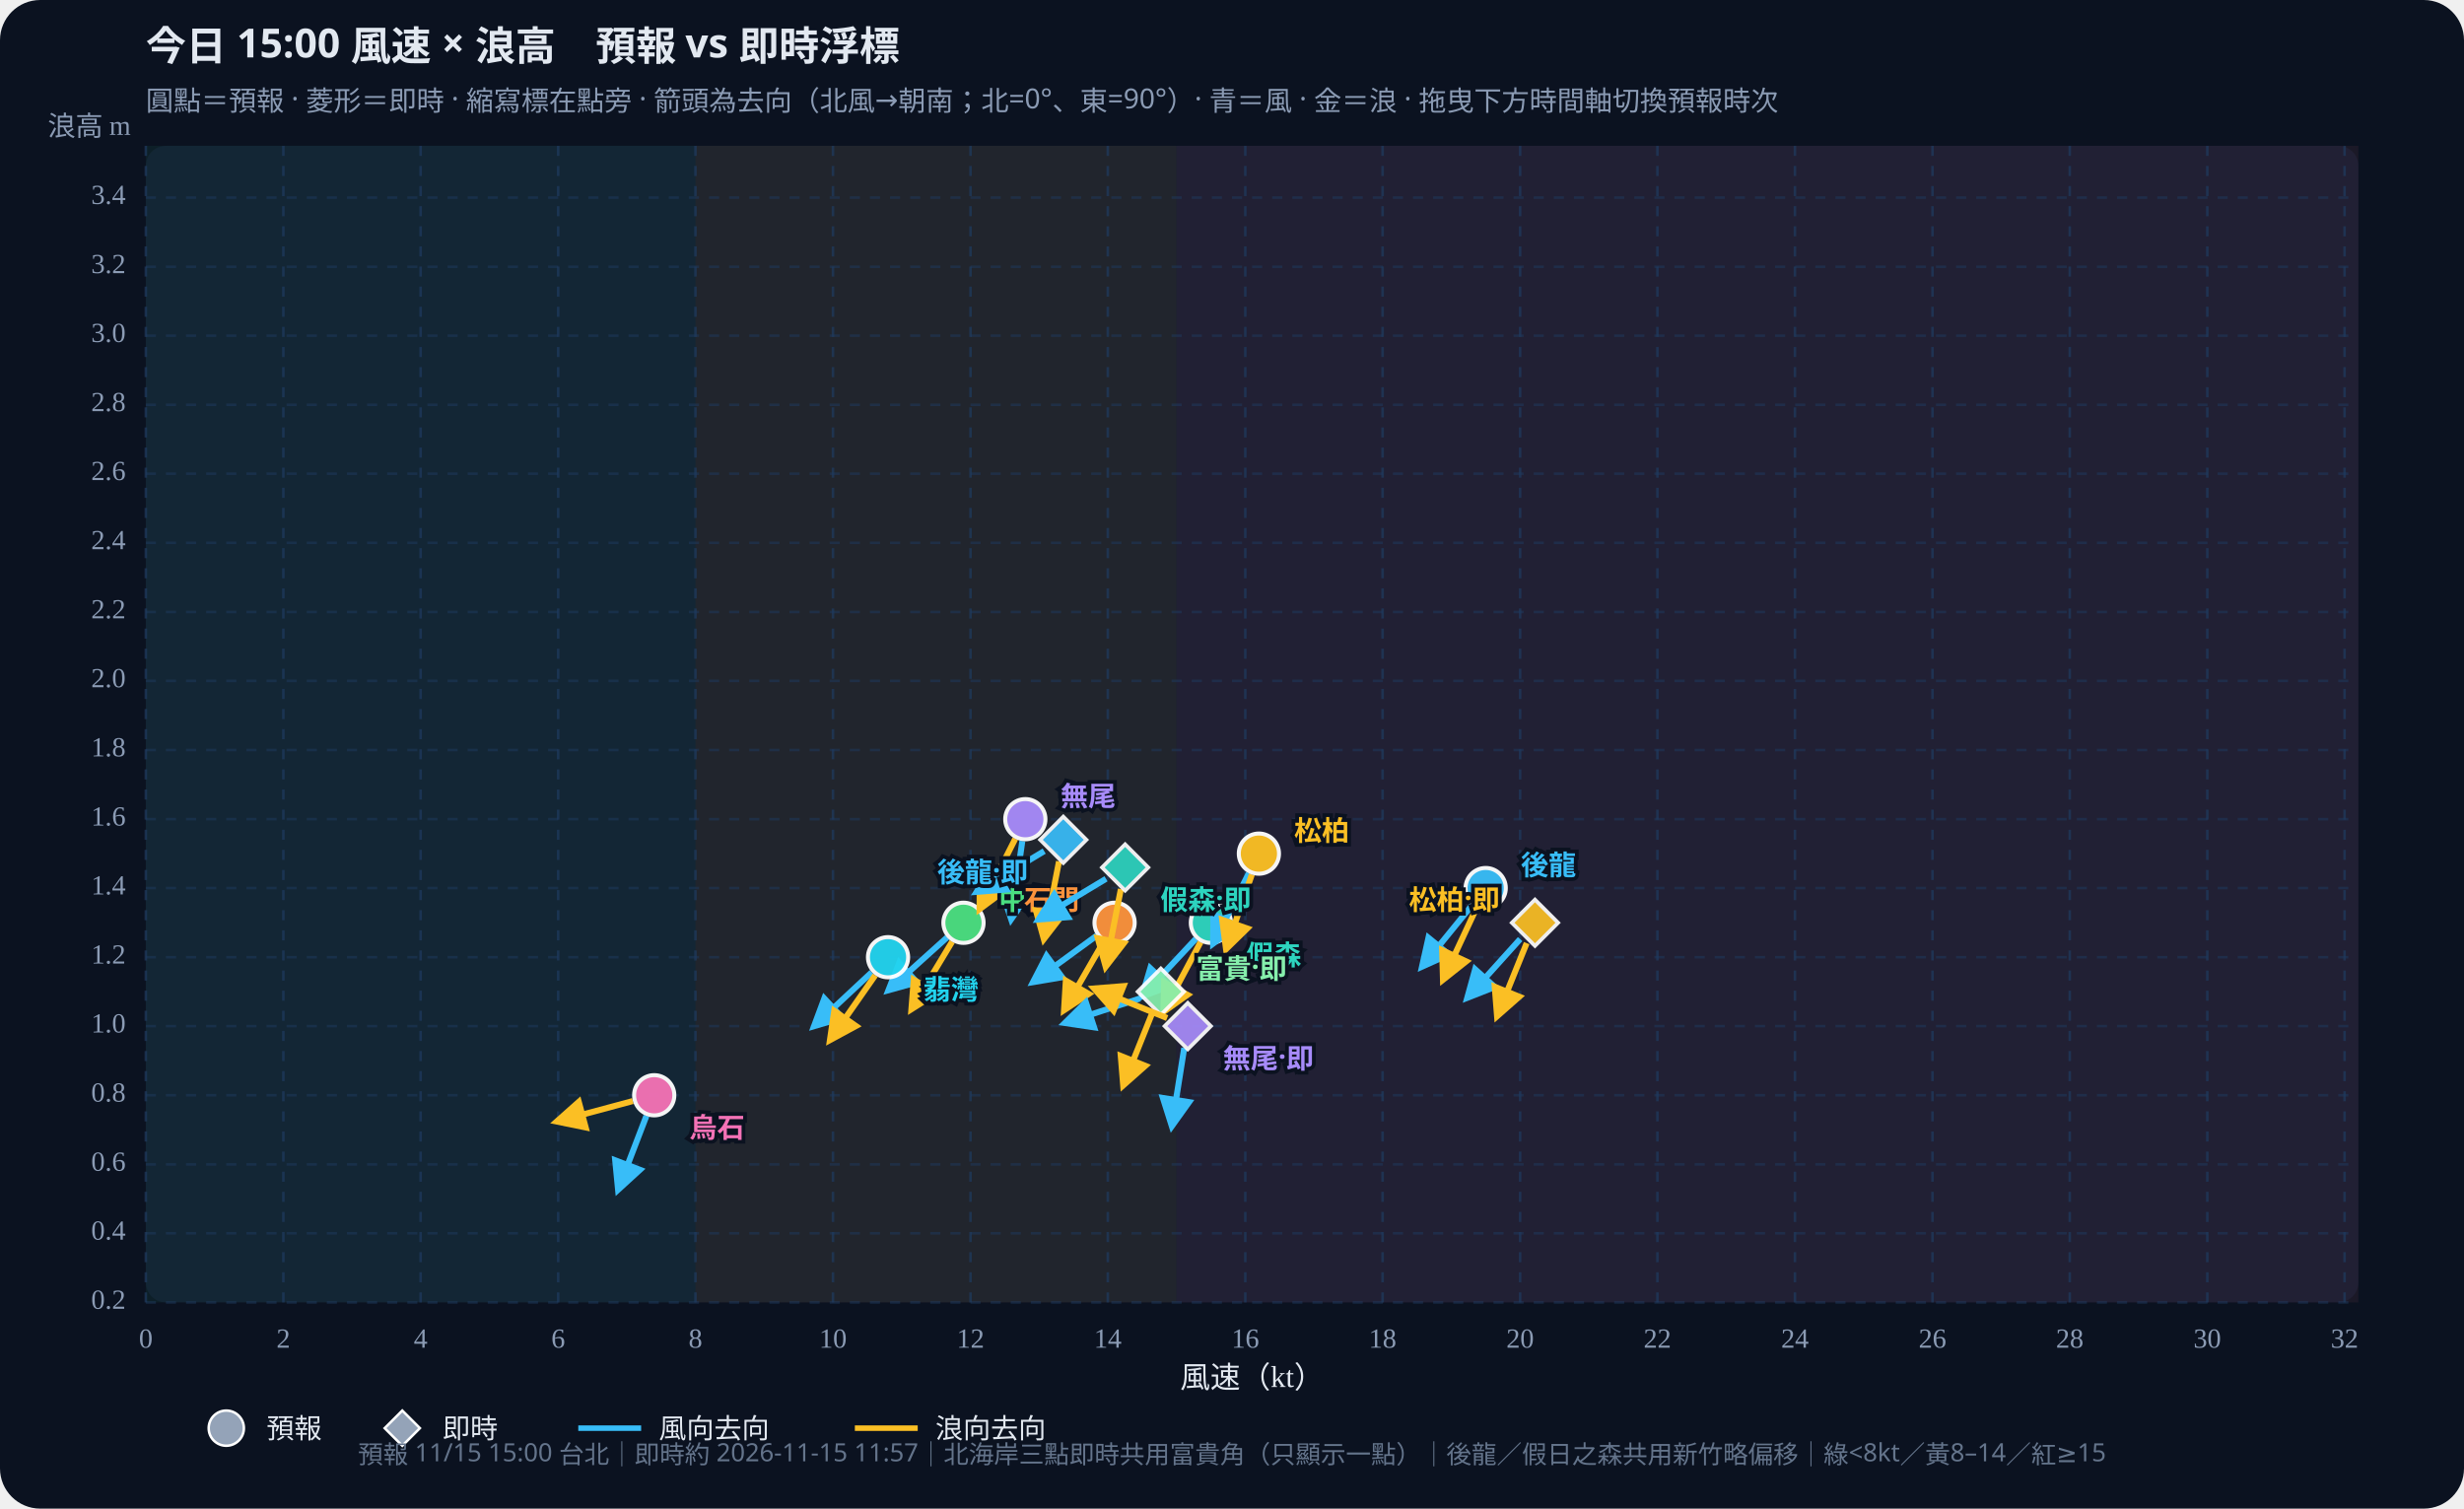
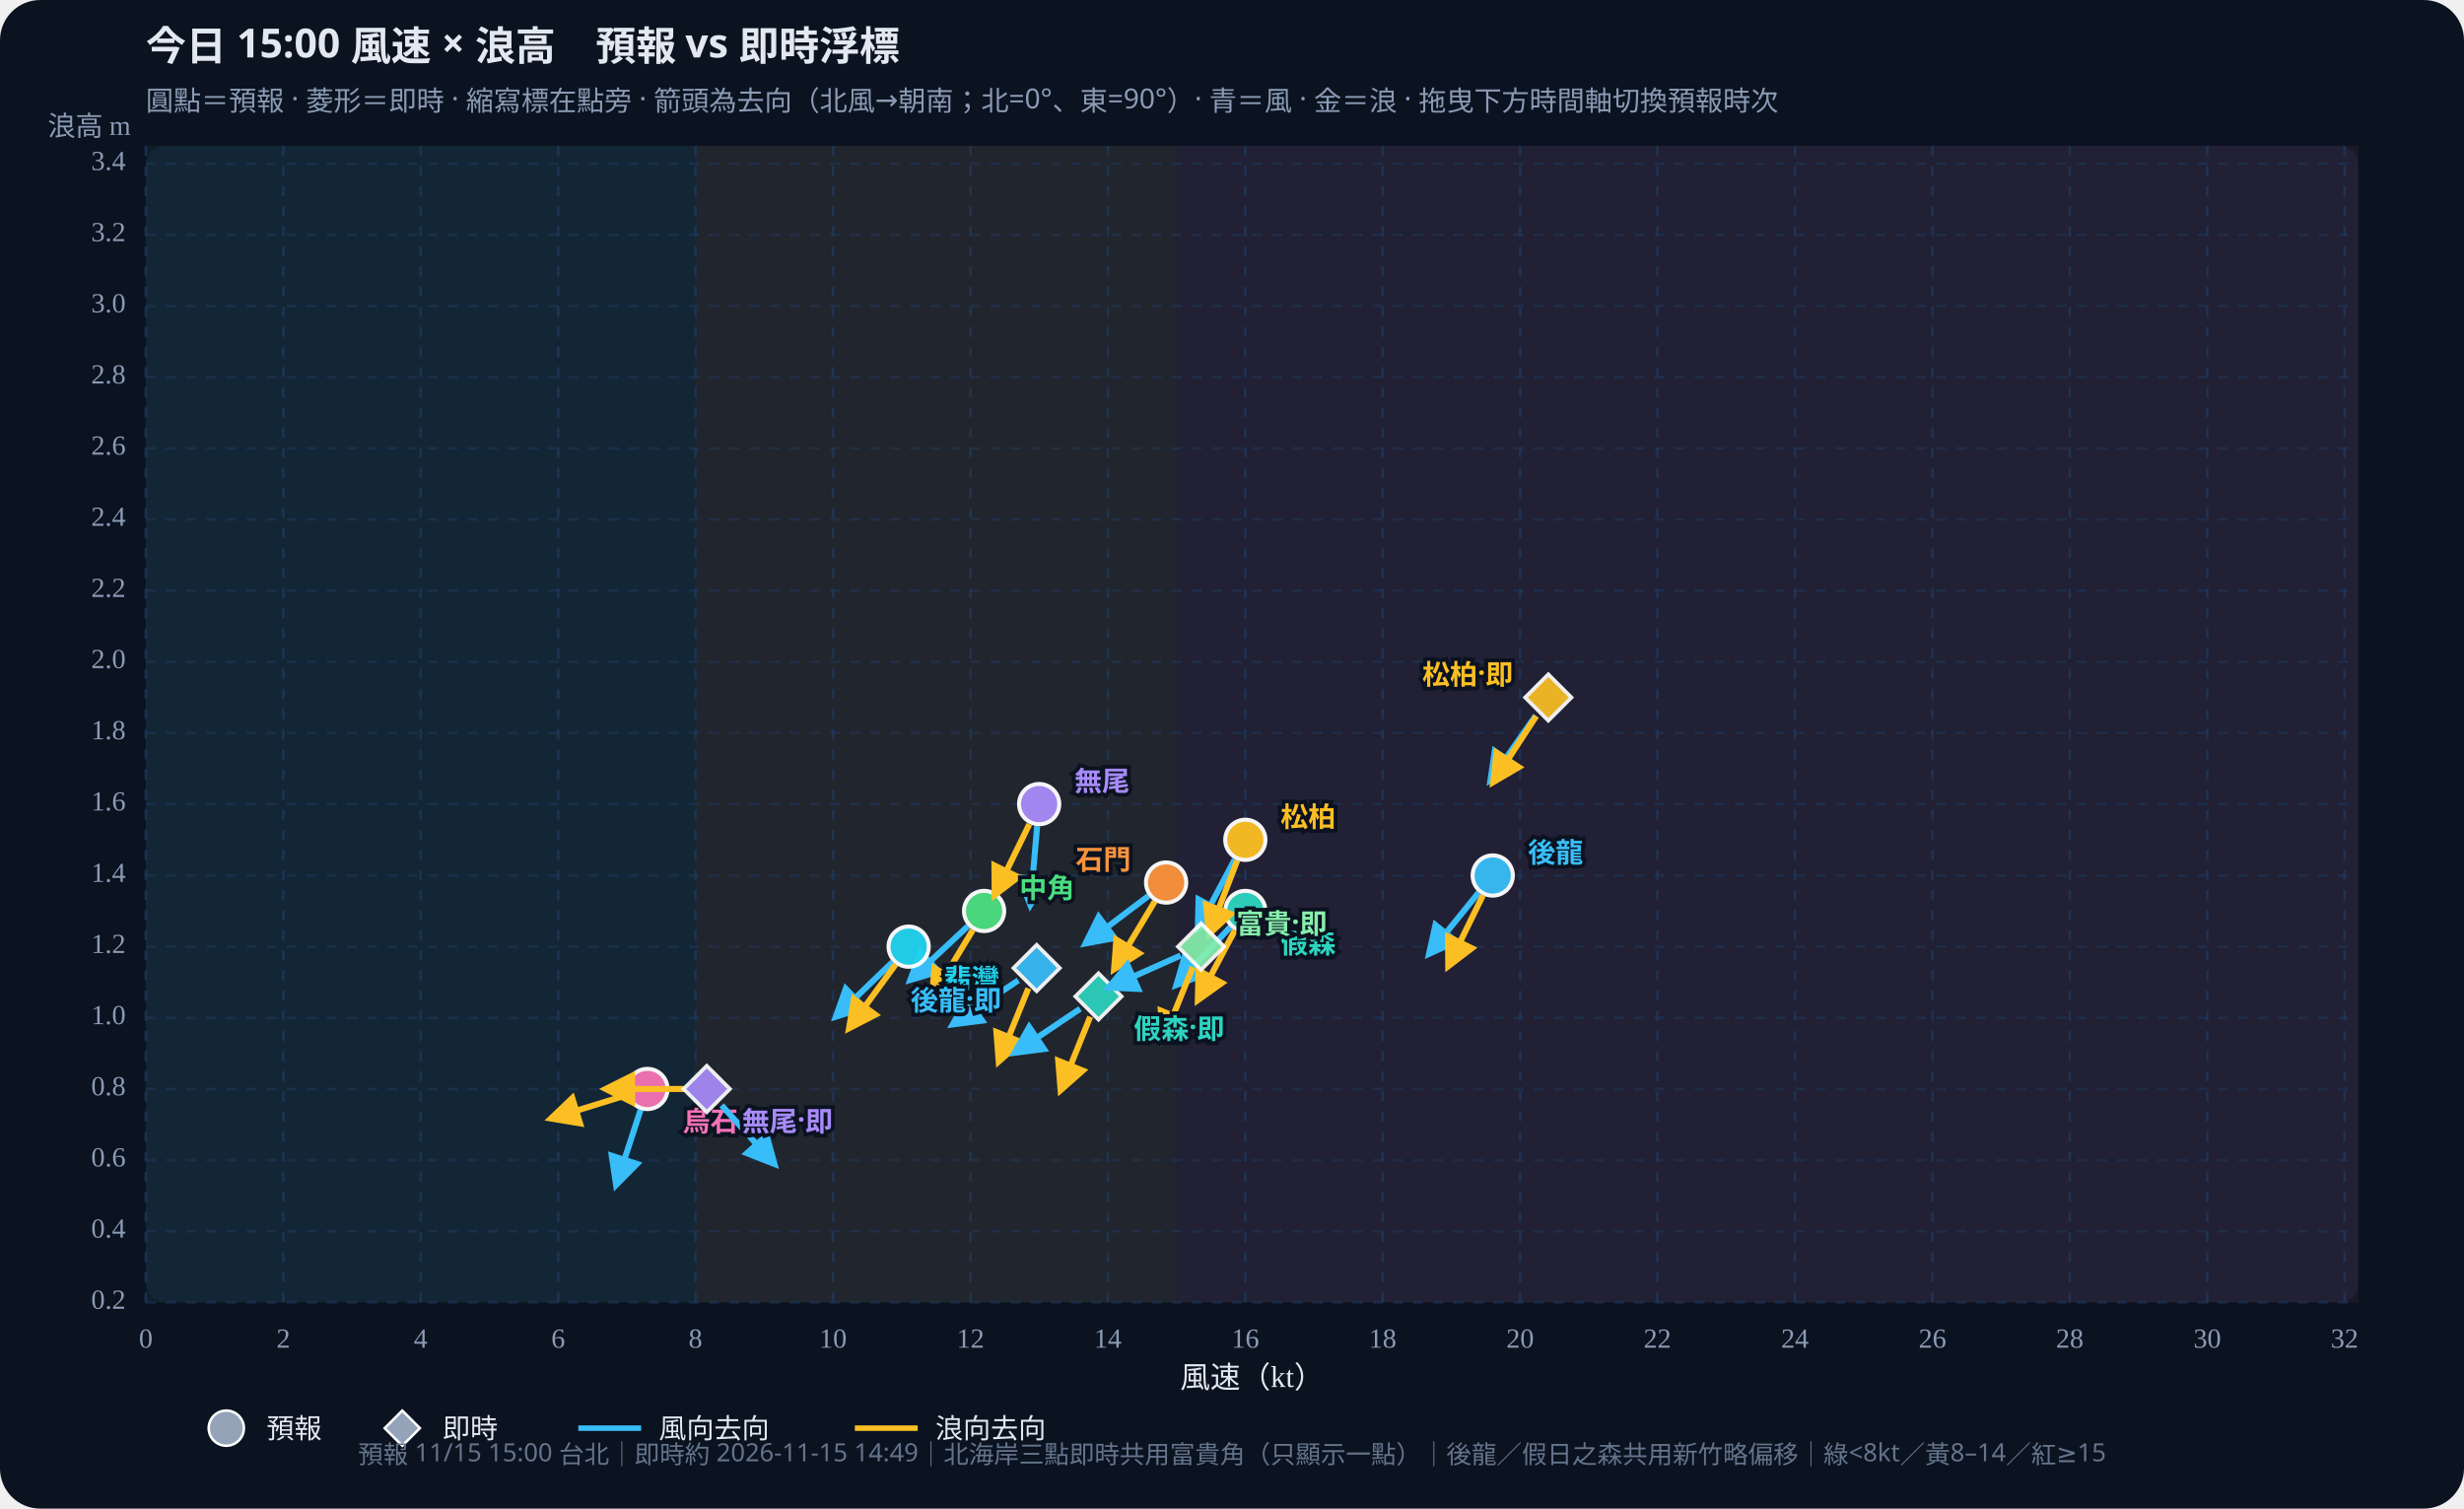
<svg xmlns="http://www.w3.org/2000/svg" id="wws-svg" viewBox="0 0 980 600" role="img" aria-label="風速與浪高散佈圖，可拖曳時間軸切換預報時次" style="width:100%;height:auto;display:block">
  <rect width="980" height="600" fill="#0b1220" rx="16" />
  <rect x="58" y="58" width="880" height="460" fill="#111a2e" rx="8" />
  <rect x="58.0" y="58" width="218.6" height="460" fill="#34d399" opacity="0.07" />
  <rect x="276.6" y="58" width="191.3" height="460" fill="#fbbf24" opacity="0.07" />
  <rect x="467.9" y="58" width="470.1" height="460" fill="#fb7185" opacity="0.07" />
  <defs>
    <marker id="arrow-38bdf8" viewBox="0 0 10 10" refX="8" refY="5" markerWidth="6" markerHeight="6" orient="auto-start-reverse">
      <path d="M0,0 L10,5 L0,10 z" fill="#38bdf8" />
    </marker>
    <marker id="arrow-fbbf24" viewBox="0 0 10 10" refX="8" refY="5" markerWidth="6" markerHeight="6" orient="auto-start-reverse">
      <path d="M0,0 L10,5 L0,10 z" fill="#fbbf24" />
    </marker>
  </defs>
  <text id="wws-title" x="58" y="24" fill="#e2e8f0" font-size="16" font-weight="700" font-family="Noto Sans TC,system-ui,sans-serif">今日 15:00 風速 × 浪高　預報 vs 即時浮標</text>
  <text x="58" y="44" fill="#8b9bb4" font-size="11" font-family="Noto Sans TC,system-ui,sans-serif">圓點＝預報 · 菱形＝即時 · 縮寫標在點旁 · 箭頭為去向（北風→朝南；北=0°、東=90°）· 青＝風 · 金＝浪 · 拖曳下方時間軸切換預報時次</text>
  <line x1="58.0" y1="58" x2="58.0" y2="518" stroke="#1e3a5f" stroke-dasharray="4 4" opacity="0.7" />
  <text x="58.0" y="536" text-anchor="middle" fill="#8b9bb4" font-size="11">0</text>
  <line x1="112.7" y1="58" x2="112.7" y2="518" stroke="#1e3a5f" stroke-dasharray="4 4" opacity="0.7" />
  <text x="112.7" y="536" text-anchor="middle" fill="#8b9bb4" font-size="11">2</text>
  <line x1="167.3" y1="58" x2="167.3" y2="518" stroke="#1e3a5f" stroke-dasharray="4 4" opacity="0.7" />
  <text x="167.3" y="536" text-anchor="middle" fill="#8b9bb4" font-size="11">4</text>
  <line x1="222.0" y1="58" x2="222.0" y2="518" stroke="#1e3a5f" stroke-dasharray="4 4" opacity="0.7" />
  <text x="222.0" y="536" text-anchor="middle" fill="#8b9bb4" font-size="11">6</text>
  <line x1="276.6" y1="58" x2="276.6" y2="518" stroke="#1e3a5f" stroke-dasharray="4 4" opacity="0.7" />
  <text x="276.6" y="536" text-anchor="middle" fill="#8b9bb4" font-size="11">8</text>
  <line x1="331.3" y1="58" x2="331.3" y2="518" stroke="#1e3a5f" stroke-dasharray="4 4" opacity="0.7" />
  <text x="331.3" y="536" text-anchor="middle" fill="#8b9bb4" font-size="11">10</text>
  <line x1="386.0" y1="58" x2="386.0" y2="518" stroke="#1e3a5f" stroke-dasharray="4 4" opacity="0.7" />
  <text x="386.0" y="536" text-anchor="middle" fill="#8b9bb4" font-size="11">12</text>
  <line x1="440.6" y1="58" x2="440.6" y2="518" stroke="#1e3a5f" stroke-dasharray="4 4" opacity="0.7" />
  <text x="440.6" y="536" text-anchor="middle" fill="#8b9bb4" font-size="11">14</text>
  <line x1="495.3" y1="58" x2="495.3" y2="518" stroke="#1e3a5f" stroke-dasharray="4 4" opacity="0.7" />
  <text x="495.3" y="536" text-anchor="middle" fill="#8b9bb4" font-size="11">16</text>
  <line x1="549.9" y1="58" x2="549.9" y2="518" stroke="#1e3a5f" stroke-dasharray="4 4" opacity="0.7" />
  <text x="549.9" y="536" text-anchor="middle" fill="#8b9bb4" font-size="11">18</text>
  <line x1="604.6" y1="58" x2="604.6" y2="518" stroke="#1e3a5f" stroke-dasharray="4 4" opacity="0.7" />
  <text x="604.6" y="536" text-anchor="middle" fill="#8b9bb4" font-size="11">20</text>
  <line x1="659.2" y1="58" x2="659.2" y2="518" stroke="#1e3a5f" stroke-dasharray="4 4" opacity="0.7" />
  <text x="659.2" y="536" text-anchor="middle" fill="#8b9bb4" font-size="11">22</text>
  <line x1="713.9" y1="58" x2="713.9" y2="518" stroke="#1e3a5f" stroke-dasharray="4 4" opacity="0.7" />
  <text x="713.9" y="536" text-anchor="middle" fill="#8b9bb4" font-size="11">24</text>
  <line x1="768.6" y1="58" x2="768.6" y2="518" stroke="#1e3a5f" stroke-dasharray="4 4" opacity="0.7" />
  <text x="768.6" y="536" text-anchor="middle" fill="#8b9bb4" font-size="11">26</text>
  <line x1="823.2" y1="58" x2="823.2" y2="518" stroke="#1e3a5f" stroke-dasharray="4 4" opacity="0.7" />
  <text x="823.2" y="536" text-anchor="middle" fill="#8b9bb4" font-size="11">28</text>
  <line x1="877.9" y1="58" x2="877.9" y2="518" stroke="#1e3a5f" stroke-dasharray="4 4" opacity="0.7" />
  <text x="877.9" y="536" text-anchor="middle" fill="#8b9bb4" font-size="11">30</text>
  <line x1="932.5" y1="58" x2="932.5" y2="518" stroke="#1e3a5f" stroke-dasharray="4 4" opacity="0.7" />
  <text x="932.5" y="536" text-anchor="middle" fill="#8b9bb4" font-size="11">32</text>
  <line x1="58" y1="518.0" x2="938" y2="518.0" stroke="#1e3a5f" stroke-dasharray="4 4" opacity="0.5" />
  <text x="50" y="518.0" text-anchor="end" dominant-baseline="middle" fill="#8b9bb4" font-size="11">0.2</text>
-   <line x1="58" y1="490.5" x2="938" y2="490.5" stroke="#1e3a5f" stroke-dasharray="4 4" opacity="0.5" />
-   <text x="50" y="490.5" text-anchor="end" dominant-baseline="middle" fill="#8b9bb4" font-size="11">0.4</text>
-   <line x1="58" y1="463.1" x2="938" y2="463.1" stroke="#1e3a5f" stroke-dasharray="4 4" opacity="0.5" />
-   <text x="50" y="463.1" text-anchor="end" dominant-baseline="middle" fill="#8b9bb4" font-size="11">0.6</text>
-   <line x1="58" y1="435.6" x2="938" y2="435.6" stroke="#1e3a5f" stroke-dasharray="4 4" opacity="0.5" />
-   <text x="50" y="435.6" text-anchor="end" dominant-baseline="middle" fill="#8b9bb4" font-size="11">0.8</text>
-   <line x1="58" y1="408.1" x2="938" y2="408.1" stroke="#1e3a5f" stroke-dasharray="4 4" opacity="0.5" />
-   <text x="50" y="408.1" text-anchor="end" dominant-baseline="middle" fill="#8b9bb4" font-size="11">1.0</text>
-   <line x1="58" y1="380.7" x2="938" y2="380.7" stroke="#1e3a5f" stroke-dasharray="4 4" opacity="0.5" />
-   <text x="50" y="380.7" text-anchor="end" dominant-baseline="middle" fill="#8b9bb4" font-size="11">1.2</text>
-   <line x1="58" y1="353.2" x2="938" y2="353.2" stroke="#1e3a5f" stroke-dasharray="4 4" opacity="0.5" />
-   <text x="50" y="353.2" text-anchor="end" dominant-baseline="middle" fill="#8b9bb4" font-size="11">1.4</text>
-   <line x1="58" y1="325.8" x2="938" y2="325.8" stroke="#1e3a5f" stroke-dasharray="4 4" opacity="0.5" />
-   <text x="50" y="325.8" text-anchor="end" dominant-baseline="middle" fill="#8b9bb4" font-size="11">1.6</text>
-   <line x1="58" y1="298.3" x2="938" y2="298.3" stroke="#1e3a5f" stroke-dasharray="4 4" opacity="0.5" />
-   <text x="50" y="298.3" text-anchor="end" dominant-baseline="middle" fill="#8b9bb4" font-size="11">1.8</text>
-   <line x1="58" y1="270.8" x2="938" y2="270.8" stroke="#1e3a5f" stroke-dasharray="4 4" opacity="0.5" />
-   <text x="50" y="270.8" text-anchor="end" dominant-baseline="middle" fill="#8b9bb4" font-size="11">2.0</text>
-   <line x1="58" y1="243.4" x2="938" y2="243.4" stroke="#1e3a5f" stroke-dasharray="4 4" opacity="0.5" />
-   <text x="50" y="243.4" text-anchor="end" dominant-baseline="middle" fill="#8b9bb4" font-size="11">2.2</text>
-   <line x1="58" y1="215.9" x2="938" y2="215.9" stroke="#1e3a5f" stroke-dasharray="4 4" opacity="0.5" />
-   <text x="50" y="215.9" text-anchor="end" dominant-baseline="middle" fill="#8b9bb4" font-size="11">2.4</text>
-   <line x1="58" y1="188.4" x2="938" y2="188.4" stroke="#1e3a5f" stroke-dasharray="4 4" opacity="0.5" />
-   <text x="50" y="188.4" text-anchor="end" dominant-baseline="middle" fill="#8b9bb4" font-size="11">2.6</text>
-   <line x1="58" y1="161.0" x2="938" y2="161.0" stroke="#1e3a5f" stroke-dasharray="4 4" opacity="0.5" />
-   <text x="50" y="161.0" text-anchor="end" dominant-baseline="middle" fill="#8b9bb4" font-size="11">2.8</text>
-   <line x1="58" y1="133.5" x2="938" y2="133.5" stroke="#1e3a5f" stroke-dasharray="4 4" opacity="0.5" />
-   <text x="50" y="133.5" text-anchor="end" dominant-baseline="middle" fill="#8b9bb4" font-size="11">3.0</text>
-   <line x1="58" y1="106.1" x2="938" y2="106.1" stroke="#1e3a5f" stroke-dasharray="4 4" opacity="0.5" />
-   <text x="50" y="106.1" text-anchor="end" dominant-baseline="middle" fill="#8b9bb4" font-size="11">3.2</text>
-   <line x1="58" y1="78.6" x2="938" y2="78.6" stroke="#1e3a5f" stroke-dasharray="4 4" opacity="0.5" />
-   <text x="50" y="78.6" text-anchor="end" dominant-baseline="middle" fill="#8b9bb4" font-size="11">3.4</text>
+   <line x1="58" y1="489.7" x2="938" y2="489.7" stroke="#1e3a5f" stroke-dasharray="4 4" opacity="0.5" />
+   <text x="50" y="489.7" text-anchor="end" dominant-baseline="middle" fill="#8b9bb4" font-size="11">0.4</text>
+   <line x1="58" y1="461.4" x2="938" y2="461.4" stroke="#1e3a5f" stroke-dasharray="4 4" opacity="0.5" />
+   <text x="50" y="461.4" text-anchor="end" dominant-baseline="middle" fill="#8b9bb4" font-size="11">0.6</text>
+   <line x1="58" y1="433.1" x2="938" y2="433.1" stroke="#1e3a5f" stroke-dasharray="4 4" opacity="0.5" />
+   <text x="50" y="433.1" text-anchor="end" dominant-baseline="middle" fill="#8b9bb4" font-size="11">0.8</text>
+   <line x1="58" y1="404.8" x2="938" y2="404.8" stroke="#1e3a5f" stroke-dasharray="4 4" opacity="0.5" />
+   <text x="50" y="404.8" text-anchor="end" dominant-baseline="middle" fill="#8b9bb4" font-size="11">1.0</text>
+   <line x1="58" y1="376.5" x2="938" y2="376.5" stroke="#1e3a5f" stroke-dasharray="4 4" opacity="0.5" />
+   <text x="50" y="376.5" text-anchor="end" dominant-baseline="middle" fill="#8b9bb4" font-size="11">1.2</text>
+   <line x1="58" y1="348.2" x2="938" y2="348.2" stroke="#1e3a5f" stroke-dasharray="4 4" opacity="0.5" />
+   <text x="50" y="348.2" text-anchor="end" dominant-baseline="middle" fill="#8b9bb4" font-size="11">1.4</text>
+   <line x1="58" y1="319.8" x2="938" y2="319.8" stroke="#1e3a5f" stroke-dasharray="4 4" opacity="0.5" />
+   <text x="50" y="319.8" text-anchor="end" dominant-baseline="middle" fill="#8b9bb4" font-size="11">1.6</text>
+   <line x1="58" y1="291.5" x2="938" y2="291.5" stroke="#1e3a5f" stroke-dasharray="4 4" opacity="0.5" />
+   <text x="50" y="291.5" text-anchor="end" dominant-baseline="middle" fill="#8b9bb4" font-size="11">1.8</text>
+   <line x1="58" y1="263.2" x2="938" y2="263.2" stroke="#1e3a5f" stroke-dasharray="4 4" opacity="0.5" />
+   <text x="50" y="263.2" text-anchor="end" dominant-baseline="middle" fill="#8b9bb4" font-size="11">2.0</text>
+   <line x1="58" y1="234.9" x2="938" y2="234.9" stroke="#1e3a5f" stroke-dasharray="4 4" opacity="0.5" />
+   <text x="50" y="234.9" text-anchor="end" dominant-baseline="middle" fill="#8b9bb4" font-size="11">2.2</text>
+   <line x1="58" y1="206.6" x2="938" y2="206.6" stroke="#1e3a5f" stroke-dasharray="4 4" opacity="0.5" />
+   <text x="50" y="206.6" text-anchor="end" dominant-baseline="middle" fill="#8b9bb4" font-size="11">2.4</text>
+   <line x1="58" y1="178.3" x2="938" y2="178.3" stroke="#1e3a5f" stroke-dasharray="4 4" opacity="0.5" />
+   <text x="50" y="178.3" text-anchor="end" dominant-baseline="middle" fill="#8b9bb4" font-size="11">2.6</text>
+   <line x1="58" y1="150.0" x2="938" y2="150.0" stroke="#1e3a5f" stroke-dasharray="4 4" opacity="0.5" />
+   <text x="50" y="150.0" text-anchor="end" dominant-baseline="middle" fill="#8b9bb4" font-size="11">2.8</text>
+   <line x1="58" y1="121.7" x2="938" y2="121.7" stroke="#1e3a5f" stroke-dasharray="4 4" opacity="0.5" />
+   <text x="50" y="121.7" text-anchor="end" dominant-baseline="middle" fill="#8b9bb4" font-size="11">3.0</text>
+   <line x1="58" y1="93.4" x2="938" y2="93.4" stroke="#1e3a5f" stroke-dasharray="4 4" opacity="0.5" />
+   <text x="50" y="93.4" text-anchor="end" dominant-baseline="middle" fill="#8b9bb4" font-size="11">3.2</text>
+   <line x1="58" y1="65.1" x2="938" y2="65.1" stroke="#1e3a5f" stroke-dasharray="4 4" opacity="0.5" />
+   <text x="50" y="65.1" text-anchor="end" dominant-baseline="middle" fill="#8b9bb4" font-size="11">3.4</text>
  <text x="498" y="552" text-anchor="middle" fill="#e2e8f0" font-size="12">風速（kt）</text>
  <text x="52" y="54" text-anchor="end" fill="#8b9bb4" font-size="11">浪高 m</text>
  <g id="wws-forecast-layer">
-     <line x1="585.4" y1="360.1" x2="565.7" y2="384.3" stroke="#38bdf8" stroke-width="2.4" marker-end="url(#arrow-38bdf8)" />
-     <line x1="587.2" y1="361.2" x2="574.0" y2="389.5" stroke="#fbbf24" stroke-width="2.4" marker-end="url(#arrow-fbbf24)" />
-     <circle cx="590.9" cy="353.2" r="8.0" fill="#38bdf8" stroke="#fff" stroke-width="1.6" opacity="0.95" />
-     <line x1="475.6" y1="373.4" x2="454.3" y2="396.2" stroke="#38bdf8" stroke-width="2.4" marker-end="url(#arrow-38bdf8)" />
-     <line x1="477.5" y1="374.7" x2="462.8" y2="402.3" stroke="#fbbf24" stroke-width="2.4" marker-end="url(#arrow-fbbf24)" />
-     <circle cx="481.6" cy="367.0" r="8.0" fill="#2dd4bf" stroke="#fff" stroke-width="1.6" opacity="0.95" />
-     <line x1="496.7" y1="347.3" x2="482.6" y2="375.1" stroke="#38bdf8" stroke-width="2.4" marker-end="url(#arrow-38bdf8)" />
-     <line x1="497.9" y1="347.8" x2="487.7" y2="377.3" stroke="#fbbf24" stroke-width="2.4" marker-end="url(#arrow-fbbf24)" />
-     <circle cx="500.7" cy="339.5" r="8.0" fill="#fbbf24" stroke="#fff" stroke-width="1.6" opacity="0.95" />
-     <line x1="376.7" y1="372.8" x2="353.5" y2="393.7" stroke="#38bdf8" stroke-width="2.4" marker-end="url(#arrow-38bdf8)" />
-     <line x1="378.7" y1="374.5" x2="362.6" y2="401.2" stroke="#fbbf24" stroke-width="2.4" marker-end="url(#arrow-fbbf24)" />
-     <circle cx="383.2" cy="367.0" r="8.0" fill="#4ade80" stroke="#fff" stroke-width="1.6" opacity="0.95" />
-     <line x1="346.7" y1="386.7" x2="323.9" y2="408.0" stroke="#38bdf8" stroke-width="2.4" marker-end="url(#arrow-38bdf8)" />
-     <line x1="348.1" y1="387.9" x2="330.2" y2="413.5" stroke="#fbbf24" stroke-width="2.4" marker-end="url(#arrow-fbbf24)" />
-     <circle cx="353.2" cy="380.7" r="8.0" fill="#22d3ee" stroke="#fff" stroke-width="1.6" opacity="0.95" />
-     <line x1="436.2" y1="372.1" x2="411.0" y2="390.5" stroke="#38bdf8" stroke-width="2.4" marker-end="url(#arrow-38bdf8)" />
-     <line x1="438.9" y1="374.6" x2="423.3" y2="401.6" stroke="#fbbf24" stroke-width="2.4" marker-end="url(#arrow-fbbf24)" />
-     <circle cx="443.3" cy="367.0" r="8.0" fill="#fb923c" stroke="#fff" stroke-width="1.6" opacity="0.95" />
-     <line x1="406.6" y1="334.5" x2="402.2" y2="365.4" stroke="#38bdf8" stroke-width="2.4" marker-end="url(#arrow-38bdf8)" />
-     <line x1="403.8" y1="333.6" x2="389.7" y2="361.4" stroke="#fbbf24" stroke-width="2.4" marker-end="url(#arrow-fbbf24)" />
-     <circle cx="407.8" cy="325.8" r="8.0" fill="#a78bfa" stroke="#fff" stroke-width="1.6" opacity="0.95" />
-     <line x1="257.1" y1="443.8" x2="245.9" y2="473.0" stroke="#38bdf8" stroke-width="2.4" marker-end="url(#arrow-38bdf8)" />
-     <line x1="251.7" y1="437.9" x2="221.6" y2="446.0" stroke="#fbbf24" stroke-width="2.4" marker-end="url(#arrow-fbbf24)" />
-     <circle cx="260.2" cy="435.6" r="8.0" fill="#f472b6" stroke="#fff" stroke-width="1.6" opacity="0.95" />
-     <text x="604.9" y="343.2" text-anchor="start" dominant-baseline="central" fill="#38bdf8" font-size="11" font-weight="700" font-family="Noto Sans TC,system-ui,sans-serif" stroke="#0b1220" stroke-width="3" paint-order="stroke">後龍</text>
-     <text x="495.6" y="379.0" text-anchor="start" dominant-baseline="central" fill="#2dd4bf" font-size="11" font-weight="700" font-family="Noto Sans TC,system-ui,sans-serif" stroke="#0b1220" stroke-width="3" paint-order="stroke">假森</text>
-     <text x="514.7" y="329.5" text-anchor="start" dominant-baseline="central" fill="#fbbf24" font-size="11" font-weight="700" font-family="Noto Sans TC,system-ui,sans-serif" stroke="#0b1220" stroke-width="3" paint-order="stroke">松柏</text>
-     <text x="397.2" y="357.0" text-anchor="start" dominant-baseline="central" fill="#4ade80" font-size="11" font-weight="700" font-family="Noto Sans TC,system-ui,sans-serif" stroke="#0b1220" stroke-width="3" paint-order="stroke">中角</text>
-     <text x="367.2" y="392.7" text-anchor="start" dominant-baseline="central" fill="#22d3ee" font-size="11" font-weight="700" font-family="Noto Sans TC,system-ui,sans-serif" stroke="#0b1220" stroke-width="3" paint-order="stroke">翡灣</text>
-     <text x="429.3" y="357.0" text-anchor="end" dominant-baseline="central" fill="#fb923c" font-size="11" font-weight="700" font-family="Noto Sans TC,system-ui,sans-serif" stroke="#0b1220" stroke-width="3" paint-order="stroke">石門</text>
-     <text x="421.8" y="315.8" text-anchor="start" dominant-baseline="central" fill="#a78bfa" font-size="11" font-weight="700" font-family="Noto Sans TC,system-ui,sans-serif" stroke="#0b1220" stroke-width="3" paint-order="stroke">無尾</text>
-     <text x="274.2" y="447.6" text-anchor="start" dominant-baseline="central" fill="#f472b6" font-size="11" font-weight="700" font-family="Noto Sans TC,system-ui,sans-serif" stroke="#0b1220" stroke-width="3" paint-order="stroke">烏石</text>
+     <line x1="588.1" y1="355.0" x2="568.5" y2="379.2" stroke="#38bdf8" stroke-width="2.4" marker-end="url(#arrow-38bdf8)" />
+     <line x1="589.8" y1="356.1" x2="576.1" y2="384.1" stroke="#fbbf24" stroke-width="2.4" marker-end="url(#arrow-fbbf24)" />
+     <circle cx="593.7" cy="348.2" r="8.0" fill="#38bdf8" stroke="#fff" stroke-width="1.6" opacity="0.95" />
+     <line x1="489.3" y1="368.7" x2="468.0" y2="391.6" stroke="#38bdf8" stroke-width="2.4" marker-end="url(#arrow-38bdf8)" />
+     <line x1="491.1" y1="370.1" x2="476.5" y2="397.6" stroke="#fbbf24" stroke-width="2.4" marker-end="url(#arrow-fbbf24)" />
+     <circle cx="495.3" cy="362.3" r="8.0" fill="#2dd4bf" stroke="#fff" stroke-width="1.6" opacity="0.95" />
+     <line x1="491.1" y1="341.8" x2="476.5" y2="369.3" stroke="#38bdf8" stroke-width="2.4" marker-end="url(#arrow-38bdf8)" />
+     <line x1="492.1" y1="342.2" x2="480.9" y2="371.3" stroke="#fbbf24" stroke-width="2.4" marker-end="url(#arrow-fbbf24)" />
+     <circle cx="495.3" cy="334.0" r="8.0" fill="#fbbf24" stroke="#fff" stroke-width="1.6" opacity="0.95" />
+     <line x1="385.0" y1="368.3" x2="362.2" y2="389.6" stroke="#38bdf8" stroke-width="2.4" marker-end="url(#arrow-38bdf8)" />
+     <line x1="386.9" y1="369.9" x2="370.8" y2="396.6" stroke="#fbbf24" stroke-width="2.4" marker-end="url(#arrow-fbbf24)" />
+     <circle cx="391.4" cy="362.3" r="8.0" fill="#4ade80" stroke="#fff" stroke-width="1.6" opacity="0.95" />
+     <line x1="355.0" y1="382.6" x2="332.6" y2="404.2" stroke="#38bdf8" stroke-width="2.4" marker-end="url(#arrow-38bdf8)" />
+     <line x1="356.2" y1="383.6" x2="337.8" y2="408.8" stroke="#fbbf24" stroke-width="2.4" marker-end="url(#arrow-fbbf24)" />
+     <circle cx="361.4" cy="376.5" r="8.0" fill="#22d3ee" stroke="#fff" stroke-width="1.6" opacity="0.95" />
+     <line x1="456.8" y1="356.3" x2="431.9" y2="375.1" stroke="#38bdf8" stroke-width="2.4" marker-end="url(#arrow-38bdf8)" />
+     <line x1="459.3" y1="358.5" x2="443.2" y2="385.3" stroke="#fbbf24" stroke-width="2.4" marker-end="url(#arrow-fbbf24)" />
+     <circle cx="463.8" cy="351.0" r="8.0" fill="#fb923c" stroke="#fff" stroke-width="1.6" opacity="0.95" />
+     <line x1="412.5" y1="328.6" x2="409.8" y2="359.7" stroke="#38bdf8" stroke-width="2.4" marker-end="url(#arrow-38bdf8)" />
+     <line x1="409.4" y1="327.8" x2="395.7" y2="355.8" stroke="#fbbf24" stroke-width="2.4" marker-end="url(#arrow-fbbf24)" />
+     <circle cx="413.3" cy="319.8" r="8.0" fill="#a78bfa" stroke="#fff" stroke-width="1.6" opacity="0.95" />
+     <line x1="254.8" y1="441.4" x2="245.1" y2="471.1" stroke="#38bdf8" stroke-width="2.4" marker-end="url(#arrow-38bdf8)" />
+     <line x1="249.1" y1="435.6" x2="219.3" y2="444.8" stroke="#fbbf24" stroke-width="2.4" marker-end="url(#arrow-fbbf24)" />
+     <circle cx="257.5" cy="433.1" r="8.0" fill="#f472b6" stroke="#fff" stroke-width="1.6" opacity="0.95" />
+     <text x="607.7" y="338.2" text-anchor="start" dominant-baseline="central" fill="#38bdf8" font-size="11" font-weight="700" font-family="Noto Sans TC,system-ui,sans-serif" stroke="#0b1220" stroke-width="3" paint-order="stroke">後龍</text>
+     <text x="509.3" y="374.3" text-anchor="start" dominant-baseline="central" fill="#2dd4bf" font-size="11" font-weight="700" font-family="Noto Sans TC,system-ui,sans-serif" stroke="#0b1220" stroke-width="3" paint-order="stroke">假森</text>
+     <text x="509.3" y="324.0" text-anchor="start" dominant-baseline="central" fill="#fbbf24" font-size="11" font-weight="700" font-family="Noto Sans TC,system-ui,sans-serif" stroke="#0b1220" stroke-width="3" paint-order="stroke">松柏</text>
+     <text x="405.4" y="352.3" text-anchor="start" dominant-baseline="central" fill="#4ade80" font-size="11" font-weight="700" font-family="Noto Sans TC,system-ui,sans-serif" stroke="#0b1220" stroke-width="3" paint-order="stroke">中角</text>
+     <text x="375.4" y="388.5" text-anchor="start" dominant-baseline="central" fill="#22d3ee" font-size="11" font-weight="700" font-family="Noto Sans TC,system-ui,sans-serif" stroke="#0b1220" stroke-width="3" paint-order="stroke">翡灣</text>
+     <text x="449.8" y="341.0" text-anchor="end" dominant-baseline="central" fill="#fb923c" font-size="11" font-weight="700" font-family="Noto Sans TC,system-ui,sans-serif" stroke="#0b1220" stroke-width="3" paint-order="stroke">石門</text>
+     <text x="427.3" y="309.8" text-anchor="start" dominant-baseline="central" fill="#a78bfa" font-size="11" font-weight="700" font-family="Noto Sans TC,system-ui,sans-serif" stroke="#0b1220" stroke-width="3" paint-order="stroke">無尾</text>
+     <text x="271.5" y="445.1" text-anchor="start" dominant-baseline="central" fill="#f472b6" font-size="11" font-weight="700" font-family="Noto Sans TC,system-ui,sans-serif" stroke="#0b1220" stroke-width="3" paint-order="stroke">烏石</text>
  </g>
  <g id="wws-live-layer">
-     <line x1="415.3" y1="338.5" x2="388.6" y2="354.6" stroke="#38bdf8" stroke-width="2.4" marker-end="url(#arrow-38bdf8)" />
-     <line x1="421.2" y1="342.6" x2="415.2" y2="373.3" stroke="#fbbf24" stroke-width="2.4" marker-end="url(#arrow-fbbf24)" />
-     <polygon points="422.9,324.8 432.1,334.0 422.9,343.2 413.7,334.0" fill="#38bdf8" stroke="#fff" stroke-width="1.5" opacity="0.92" />
-     <line x1="439.9" y1="349.5" x2="413.2" y2="365.6" stroke="#38bdf8" stroke-width="2.4" marker-end="url(#arrow-38bdf8)" />
-     <line x1="445.8" y1="353.6" x2="439.8" y2="384.3" stroke="#fbbf24" stroke-width="2.4" marker-end="url(#arrow-fbbf24)" />
-     <polygon points="447.5,335.8 456.7,345.0 447.5,354.2 438.3,345.0" fill="#2dd4bf" stroke="#fff" stroke-width="1.5" opacity="0.92" />
-     <line x1="604.6" y1="373.5" x2="583.7" y2="396.7" stroke="#38bdf8" stroke-width="2.4" marker-end="url(#arrow-38bdf8)" />
-     <line x1="607.2" y1="375.1" x2="595.5" y2="404.0" stroke="#fbbf24" stroke-width="2.4" marker-end="url(#arrow-fbbf24)" />
-     <polygon points="610.5,357.8 619.7,367.0 610.5,376.2 601.3,367.0" fill="#fbbf24" stroke="#fff" stroke-width="1.5" opacity="0.92" />
-     <line x1="453.4" y1="397.1" x2="423.7" y2="406.8" stroke="#38bdf8" stroke-width="2.4" marker-end="url(#arrow-38bdf8)" />
-     <line x1="458.4" y1="402.6" x2="446.8" y2="431.5" stroke="#fbbf24" stroke-width="2.4" marker-end="url(#arrow-fbbf24)" />
-     <polygon points="461.7,385.2 470.9,394.4 461.7,403.6 452.5,394.4" fill="#86efac" stroke="#fff" stroke-width="1.5" opacity="0.92" />
-     <line x1="471.0" y1="416.8" x2="466.1" y2="447.7" stroke="#38bdf8" stroke-width="2.4" marker-end="url(#arrow-38bdf8)" />
-     <line x1="464.2" y1="404.9" x2="435.3" y2="393.2" stroke="#fbbf24" stroke-width="2.4" marker-end="url(#arrow-fbbf24)" />
-     <polygon points="472.4,398.9 481.6,408.1 472.4,417.3 463.2,408.1" fill="#a78bfa" stroke="#fff" stroke-width="1.5" opacity="0.92" />
-     <text x="408.9" y="346.0" text-anchor="end" dominant-baseline="central" fill="#38bdf8" font-size="11" font-weight="700" font-family="Noto Sans TC,system-ui,sans-serif" stroke="#0b1220" stroke-width="3" paint-order="stroke">後龍·即</text>
-     <text x="461.5" y="357.0" text-anchor="start" dominant-baseline="central" fill="#2dd4bf" font-size="11" font-weight="700" font-family="Noto Sans TC,system-ui,sans-serif" stroke="#0b1220" stroke-width="3" paint-order="stroke">假森·即</text>
-     <text x="596.5" y="357.0" text-anchor="end" dominant-baseline="central" fill="#fbbf24" font-size="11" font-weight="700" font-family="Noto Sans TC,system-ui,sans-serif" stroke="#0b1220" stroke-width="3" paint-order="stroke">松柏·即</text>
-     <text x="475.7" y="384.4" text-anchor="start" dominant-baseline="central" fill="#86efac" font-size="11" font-weight="700" font-family="Noto Sans TC,system-ui,sans-serif" stroke="#0b1220" stroke-width="3" paint-order="stroke">富貴·即</text>
-     <text x="486.4" y="420.1" text-anchor="start" dominant-baseline="central" fill="#a78bfa" font-size="11" font-weight="700" font-family="Noto Sans TC,system-ui,sans-serif" stroke="#0b1220" stroke-width="3" paint-order="stroke">無尾·即</text>
+     <line x1="405.0" y1="389.9" x2="379.1" y2="407.3" stroke="#38bdf8" stroke-width="2.4" marker-end="url(#arrow-38bdf8)" />
+     <line x1="409.0" y1="393.1" x2="397.3" y2="422.0" stroke="#fbbf24" stroke-width="2.4" marker-end="url(#arrow-fbbf24)" />
+     <polygon points="412.3,375.8 421.5,385.0 412.3,394.2 403.1,385.0" fill="#38bdf8" stroke="#fff" stroke-width="1.5" opacity="0.92" />
+     <line x1="429.6" y1="401.2" x2="403.7" y2="418.6" stroke="#38bdf8" stroke-width="2.4" marker-end="url(#arrow-38bdf8)" />
+     <line x1="433.6" y1="404.4" x2="421.9" y2="433.4" stroke="#fbbf24" stroke-width="2.4" marker-end="url(#arrow-fbbf24)" />
+     <polygon points="436.9,387.1 446.1,396.3 436.9,405.5 427.7,396.3" fill="#2dd4bf" stroke="#fff" stroke-width="1.5" opacity="0.92" />
+     <line x1="610.8" y1="284.6" x2="592.9" y2="310.2" stroke="#38bdf8" stroke-width="2.4" marker-end="url(#arrow-38bdf8)" />
+     <line x1="611.0" y1="284.8" x2="594.0" y2="310.9" stroke="#fbbf24" stroke-width="2.4" marker-end="url(#arrow-fbbf24)" />
+     <polygon points="615.8,268.2 625.0,277.4 615.8,286.6 606.6,277.4" fill="#fbbf24" stroke="#fff" stroke-width="1.5" opacity="0.92" />
+     <line x1="469.6" y1="380.0" x2="441.1" y2="392.7" stroke="#38bdf8" stroke-width="2.4" marker-end="url(#arrow-38bdf8)" />
+     <line x1="474.4" y1="384.6" x2="462.7" y2="413.5" stroke="#fbbf24" stroke-width="2.4" marker-end="url(#arrow-fbbf24)" />
+     <polygon points="477.7,367.3 486.9,376.5 477.7,385.7 468.5,376.5" fill="#86efac" stroke="#fff" stroke-width="1.5" opacity="0.92" />
+     <line x1="287.0" y1="439.6" x2="307.9" y2="462.8" stroke="#38bdf8" stroke-width="2.4" marker-end="url(#arrow-38bdf8)" />
+     <line x1="272.3" y1="433.1" x2="241.1" y2="433.1" stroke="#fbbf24" stroke-width="2.4" marker-end="url(#arrow-fbbf24)" />
+     <polygon points="281.1,423.9 290.3,433.1 281.1,442.3 271.9,433.1" fill="#a78bfa" stroke="#fff" stroke-width="1.5" opacity="0.92" />
+     <text x="398.3" y="397.0" text-anchor="end" dominant-baseline="central" fill="#38bdf8" font-size="11" font-weight="700" font-family="Noto Sans TC,system-ui,sans-serif" stroke="#0b1220" stroke-width="3" paint-order="stroke">後龍·即</text>
+     <text x="450.9" y="408.3" text-anchor="start" dominant-baseline="central" fill="#2dd4bf" font-size="11" font-weight="700" font-family="Noto Sans TC,system-ui,sans-serif" stroke="#0b1220" stroke-width="3" paint-order="stroke">假森·即</text>
+     <text x="601.8" y="267.4" text-anchor="end" dominant-baseline="central" fill="#fbbf24" font-size="11" font-weight="700" font-family="Noto Sans TC,system-ui,sans-serif" stroke="#0b1220" stroke-width="3" paint-order="stroke">松柏·即</text>
+     <text x="491.7" y="366.5" text-anchor="start" dominant-baseline="central" fill="#86efac" font-size="11" font-weight="700" font-family="Noto Sans TC,system-ui,sans-serif" stroke="#0b1220" stroke-width="3" paint-order="stroke">富貴·即</text>
+     <text x="295.1" y="445.1" text-anchor="start" dominant-baseline="central" fill="#a78bfa" font-size="11" font-weight="700" font-family="Noto Sans TC,system-ui,sans-serif" stroke="#0b1220" stroke-width="3" paint-order="stroke">無尾·即</text>
  </g>
  <circle cx="90" cy="568" r="7" fill="#94a3b8" stroke="#fff" />
  <text x="106" y="572" fill="#e2e8f0" font-size="11" font-family="Noto Sans TC,system-ui,sans-serif">預報</text>
  <polygon points="160,561 167,568 160,575 153,568" fill="#94a3b8" stroke="#fff" />
  <text x="176" y="572" fill="#e2e8f0" font-size="11" font-family="Noto Sans TC,system-ui,sans-serif">即時</text>
  <line x1="230" y1="568" x2="255" y2="568" stroke="#38bdf8" stroke-width="2.2" />
  <text x="262" y="572" fill="#e2e8f0" font-size="11" font-family="Noto Sans TC,system-ui,sans-serif">風向去向</text>
  <line x1="340" y1="568" x2="365" y2="568" stroke="#fbbf24" stroke-width="2.2" />
  <text x="372" y="572" fill="#e2e8f0" font-size="11" font-family="Noto Sans TC,system-ui,sans-serif">浪向去向</text>
-   <text id="wws-foot" x="490" y="582" text-anchor="middle" fill="#64748b" font-size="10" font-family="Noto Sans TC,system-ui,sans-serif">預報 11/15 15:00 台北｜即時約 2026-11-15 11:57｜北海岸三點即時共用富貴角（只顯示一點）｜後龍／假日之森共用新竹略偏移｜綠&lt;8kt／黃8–14／紅≥15</text>
+   <text id="wws-foot" x="490" y="582" text-anchor="middle" fill="#64748b" font-size="10" font-family="Noto Sans TC,system-ui,sans-serif">預報 11/15 15:00 台北｜即時約 2026-11-15 14:49｜北海岸三點即時共用富貴角（只顯示一點）｜後龍／假日之森共用新竹略偏移｜綠&lt;8kt／黃8–14／紅≥15</text>
</svg>
